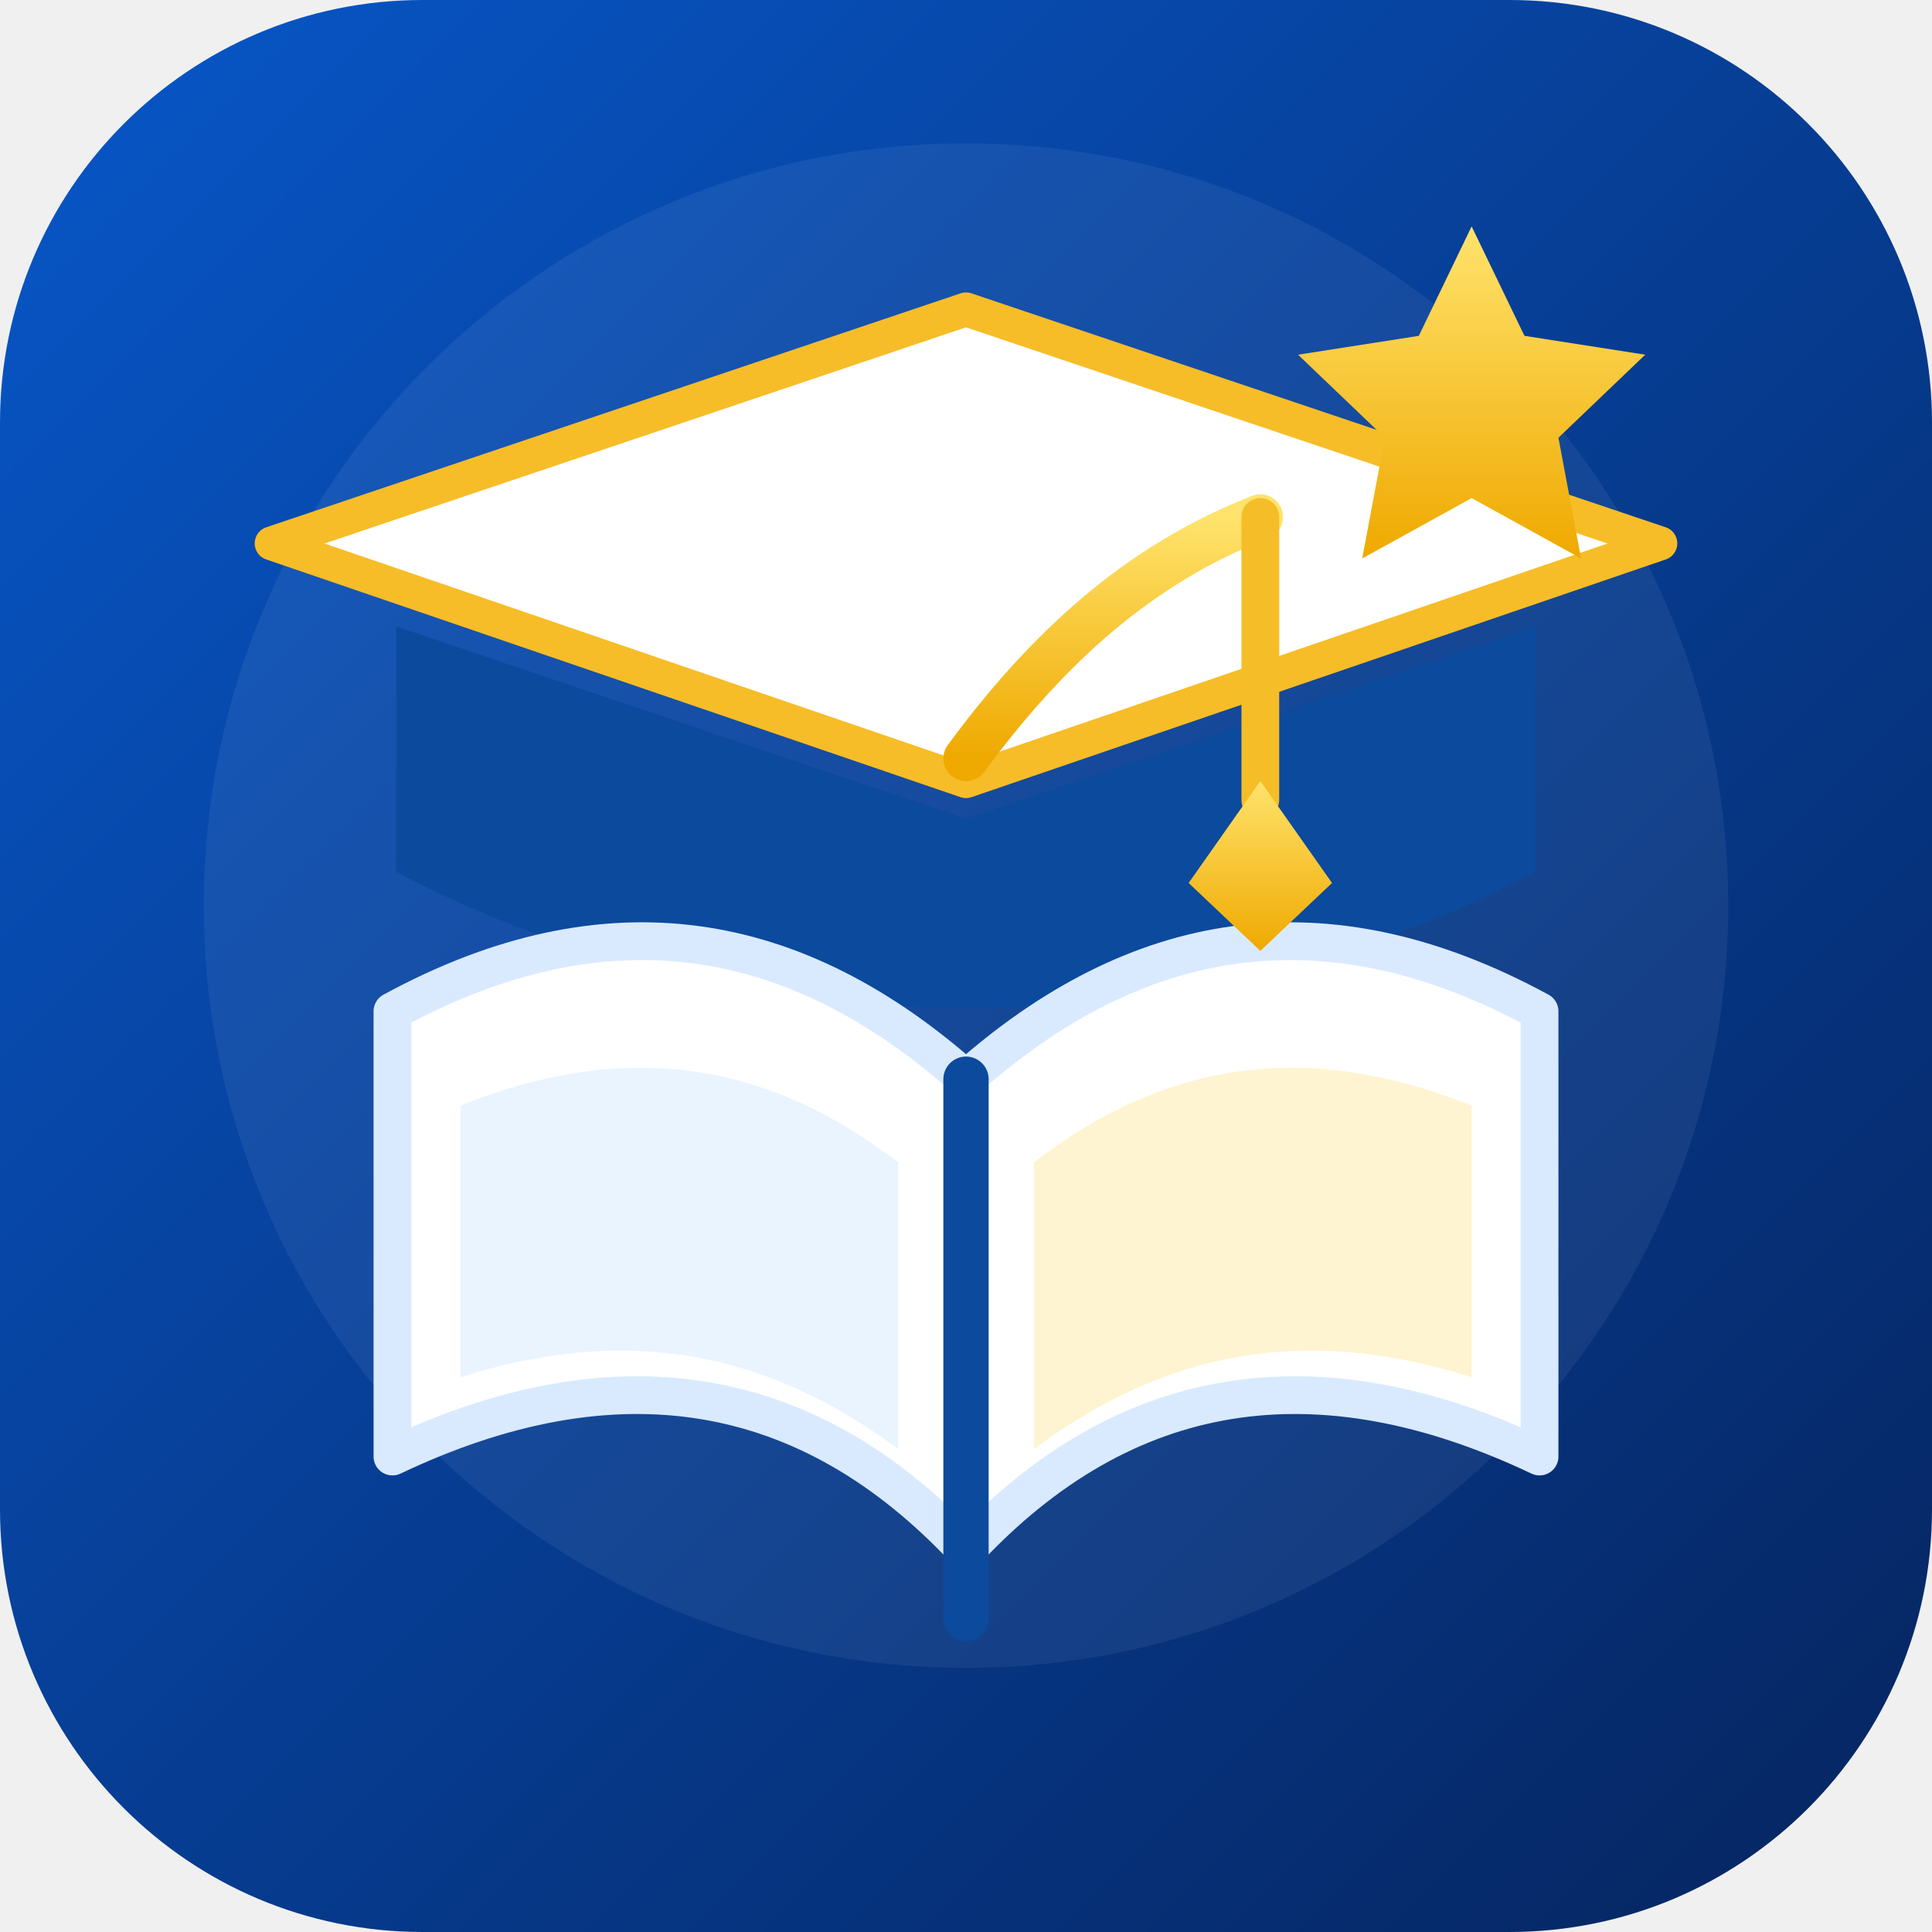
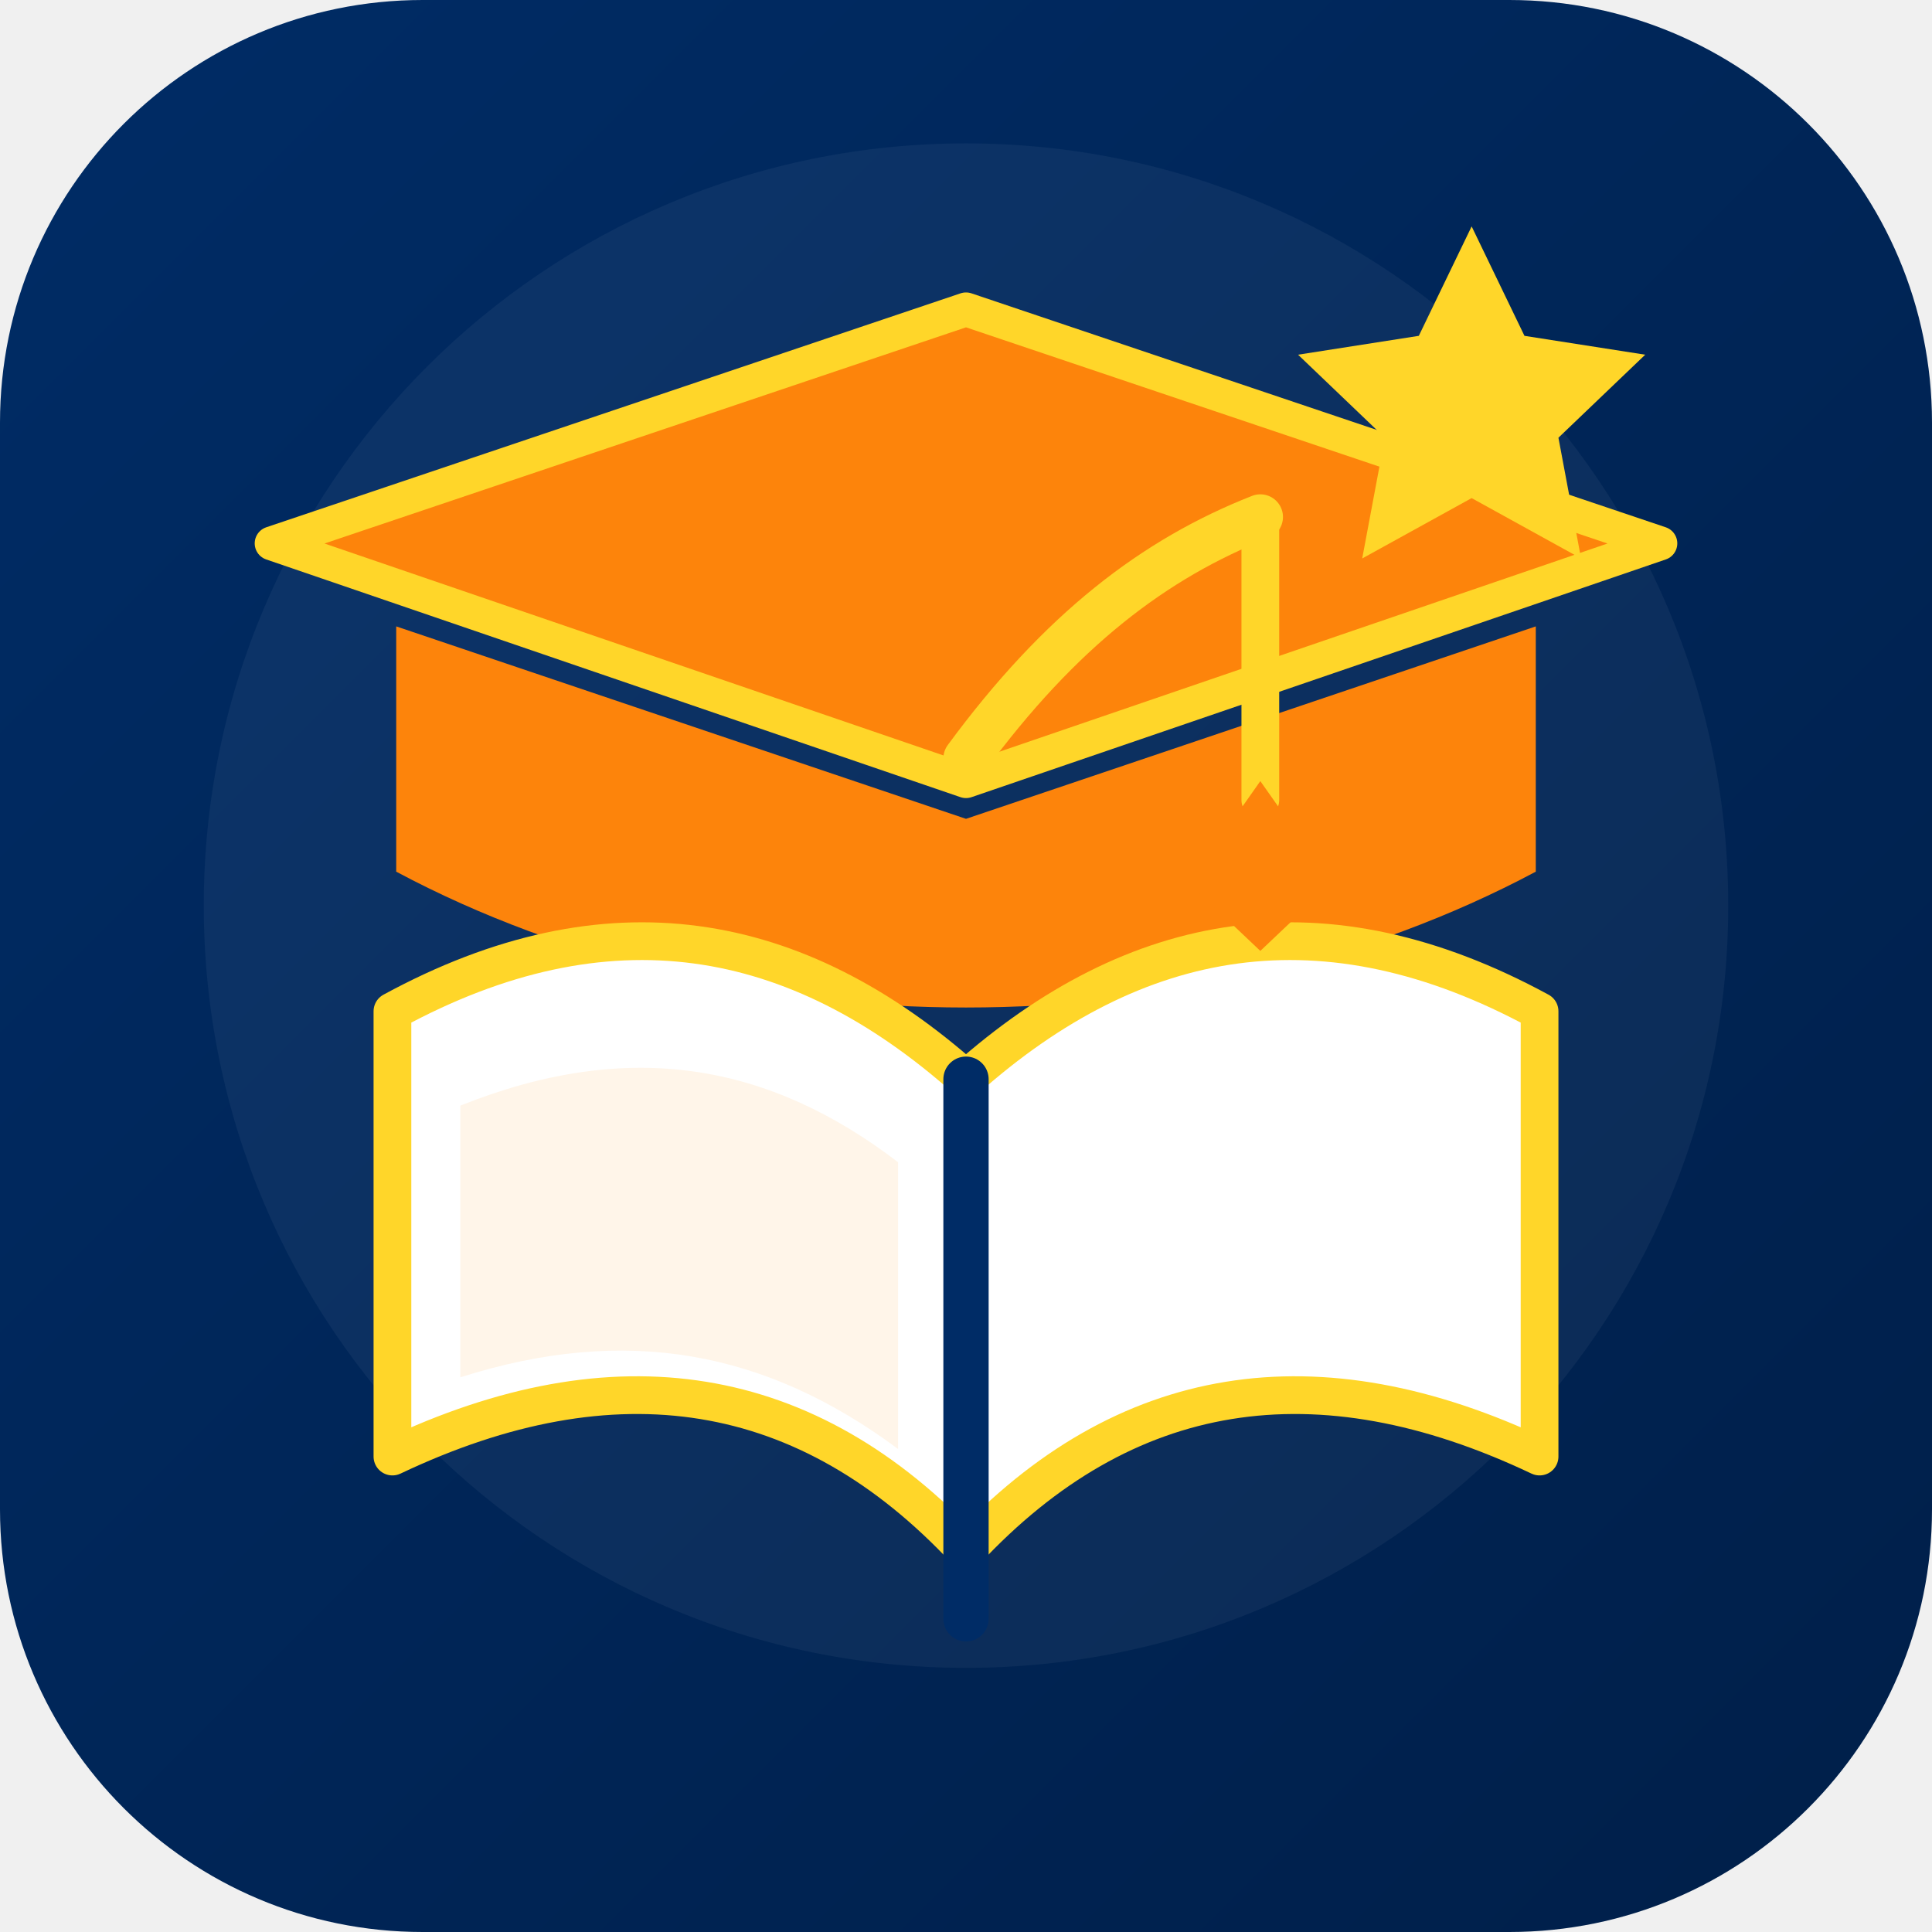
<svg xmlns="http://www.w3.org/2000/svg" viewBox="0 0 512 512">
  <defs>
    <linearGradient id="bg" x1="0" y1="0" x2="1" y2="1">
-       <stop offset="0" stop-color="#0757c9" />
-       <stop offset="1" stop-color="#06245e" />
-     </linearGradient>
-     <linearGradient id="gold" x1="0" y1="0" x2="0" y2="1">
-       <stop offset="0" stop-color="#ffe36c" />
-       <stop offset="1" stop-color="#efa900" />
+       <stop offset="0" stop-color="#002C66" />
+       <stop offset="1" stop-color="#001F49" />
    </linearGradient>
  </defs>
  <rect width="512" height="512" rx="112" fill="url(#bg)" />
-   <circle cx="256" cy="240" r="202" fill="#fff" opacity=".06" />
-   <path d="m256 82 184 62-184 63-184-63Z" fill="#fff" stroke="#f6bd28" stroke-width="9" stroke-linejoin="round" />
-   <path d="M105 166v65c90 48 212 48 302 0v-65l-151 51Z" fill="#0b4a9c" />
-   <path d="M104 268c57-31 107-22 152 18 45-40 95-49 152-18v118c-59-28-110-20-152 25-42-45-93-53-152-25Z" fill="#fff" stroke="#d9eaff" stroke-width="10" stroke-linejoin="round" />
-   <path d="M256 286v143" stroke="#0b4a9c" stroke-width="12" stroke-linecap="round" />
-   <path d="M122 293c45-18 82-11 116 15v76c-35-26-72-33-116-19Z" fill="#eaf4ff" />
-   <path d="M390 293c-45-18-82-11-116 15v76c35-26 72-33 116-19Z" fill="#fff4d1" />
-   <path d="M256 201c25-34 50-53 78-64" fill="none" stroke="url(#gold)" stroke-width="12" stroke-linecap="round" />
-   <path d="M334 137v75" stroke="#f5bd28" stroke-width="10" stroke-linecap="round" />
-   <path d="m334 207 19 27-19 18-19-18Z" fill="url(#gold)" />
-   <path d="m390 60 14 29 32 5-23 22 6 32-29-16-29 16 6-32-23-22 32-5Z" fill="url(#gold)" />
+   <circle cx="256" cy="240" r="202" fill="#fff" opacity=".05" />
+   <path d="m256 82 184 62-184 63-184-63Z" fill="#FD840B" stroke="#FFD629" stroke-width="9" stroke-linejoin="round" />
+   <path d="M105 166v65c90 48 212 48 302 0v-65l-151 51Z" fill="#FD840B" />
+   <path d="M104 268c57-31 107-22 152 18 45-40 95-49 152-18v118c-59-28-110-20-152 25-42-45-93-53-152-25Z" fill="#fff" stroke="#FFD629" stroke-width="10" stroke-linejoin="round" />
+   <path d="M256 286v143" stroke="#002C66" stroke-width="12" stroke-linecap="round" />
+   <path d="M122 293c45-18 82-11 116 15v76c-35-26-72-33-116-19Z" fill="#fff5e9" />
+   <path d="M390 293c-45-18-82-11-116 15v76c35-26 72-33 116-19Z" fill="#fff" />
+   <path d="M256 201c25-34 50-53 78-64" fill="none" stroke="#FFD629" stroke-width="12" stroke-linecap="round" />
+   <path d="M334 137v75" stroke="#FFD629" stroke-width="10" stroke-linecap="round" />
+   <path d="m334 207 19 27-19 18-19-18Z" fill="#FD840B" />
+   <path d="m390 60 14 29 32 5-23 22 6 32-29-16-29 16 6-32-23-22 32-5Z" fill="#FFD629" />
</svg>
